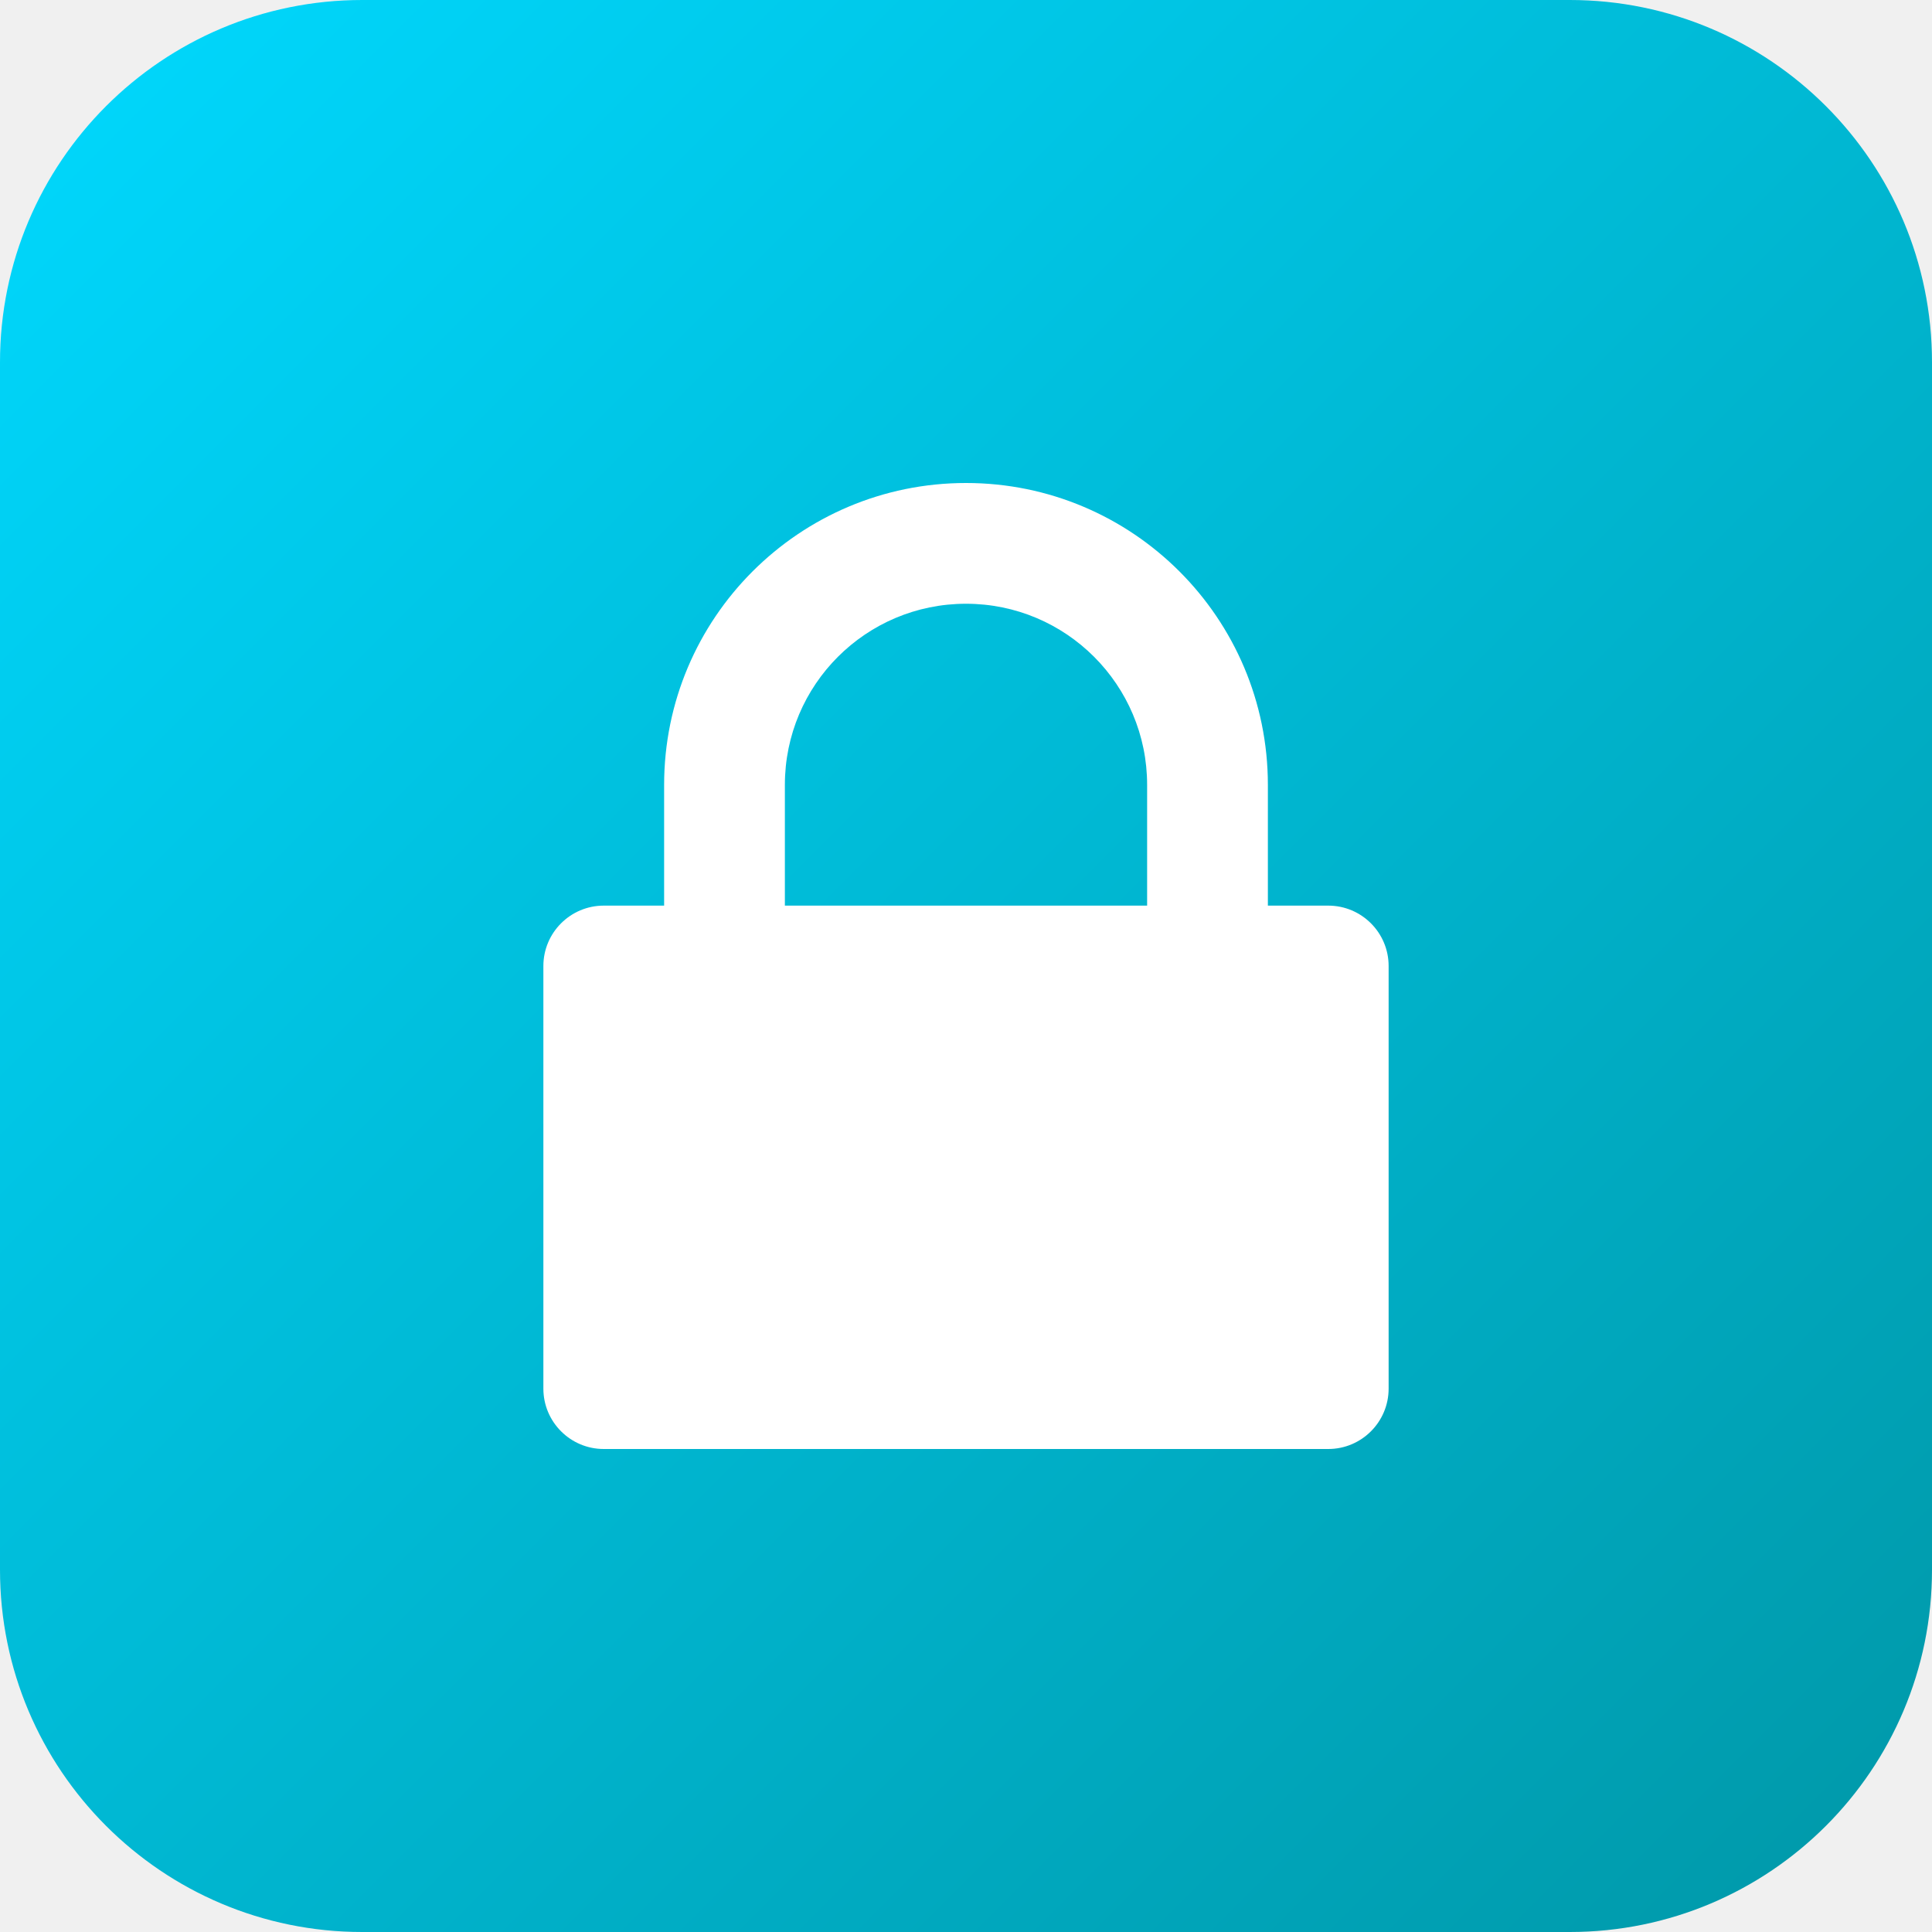
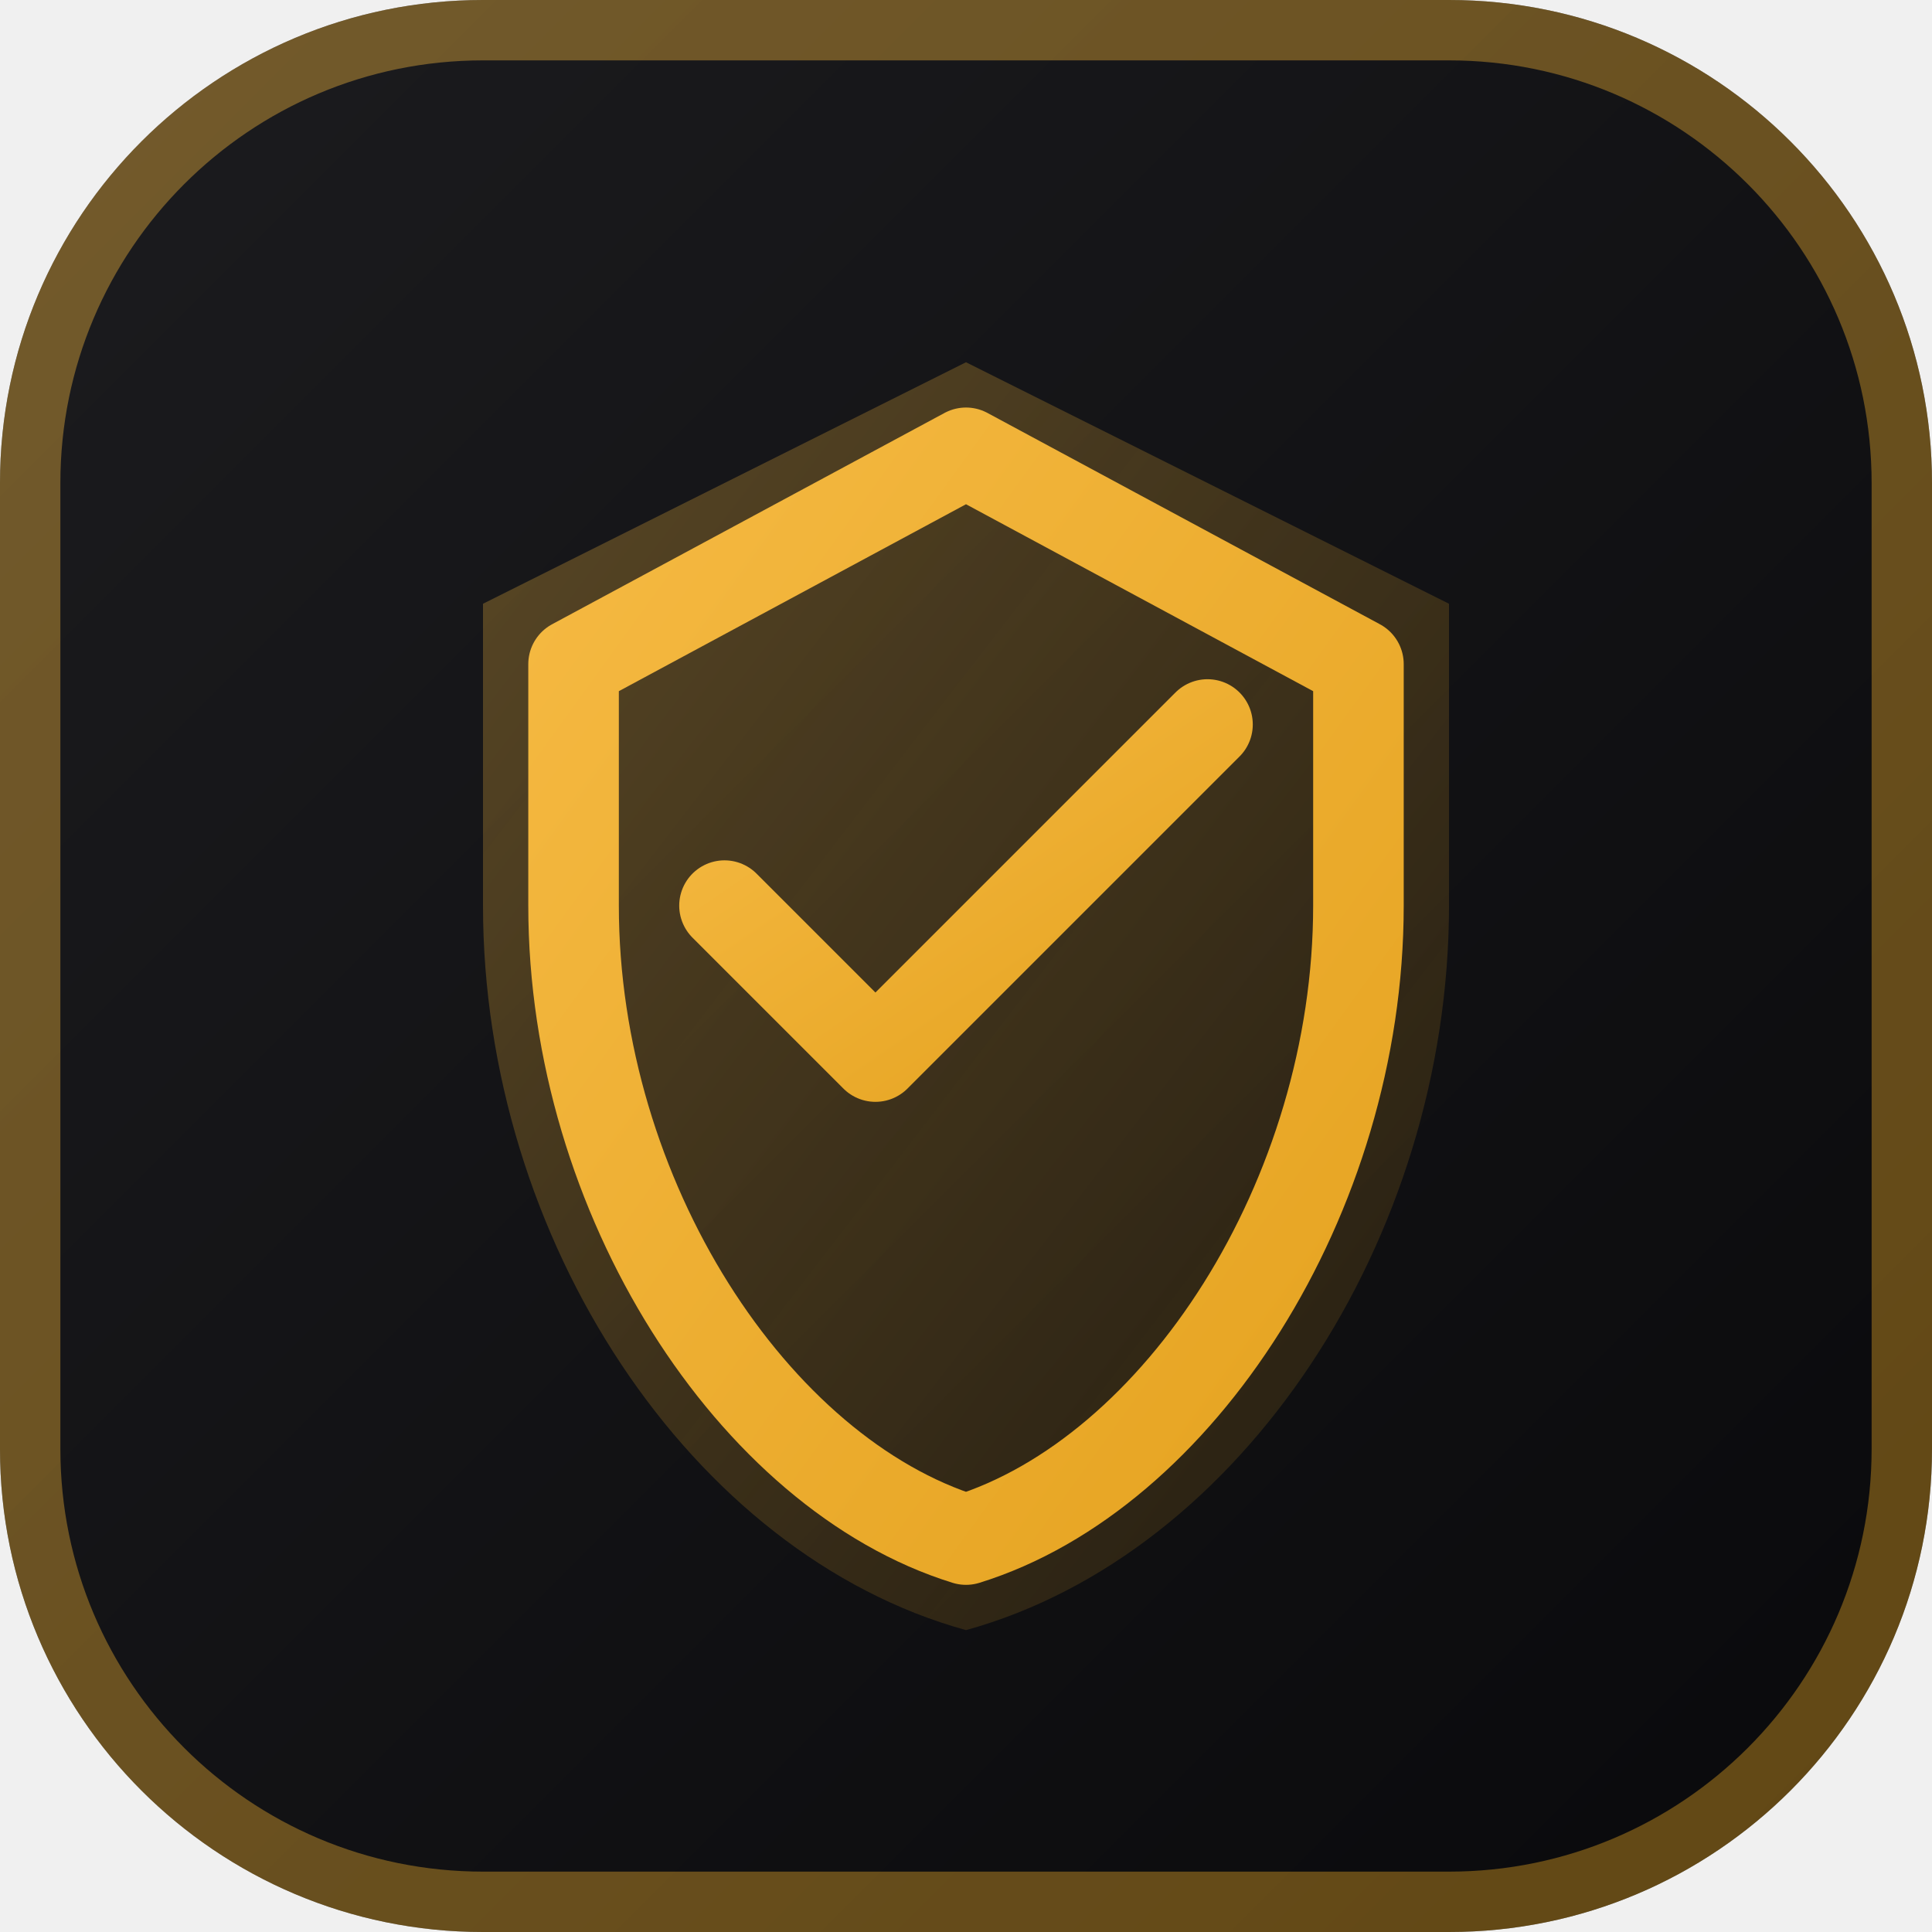
<svg xmlns="http://www.w3.org/2000/svg" width="32" height="32" viewBox="0 0 32 32" fill="none">
  <defs>
    <linearGradient id="bg" x1="0%" y1="0%" x2="100%" y2="100%">
-       <stop offset="0%" stop-color="#00D9FF" />
-       <stop offset="100%" stop-color="#0097A7" />
+       <stop offset="0%" stop-color="#1C1C1F" />
+       <stop offset="100%" stop-color="#09090B" />
+     </linearGradient>
+     <linearGradient id="shield" x1="0%" y1="0%" x2="100%" y2="100%">
+       <stop offset="0%" stop-color="#F5B942" />
+       <stop offset="100%" stop-color="#E5A320" />
+     </linearGradient>
+     <linearGradient id="glow" x1="0%" y1="0%" x2="100%" y2="100%">
+       <stop offset="0%" stop-color="#F5B942" stop-opacity="0.3" />
+       <stop offset="100%" stop-color="#E5A320" stop-opacity="0.1" />
    </linearGradient>
  </defs>
-   <rect width="32" height="32" rx="6" fill="url(#bg)" />
-   <path d="M16 8C13.239 8 11 10.239 11 13V15H10C9.448 15 9 15.448 9 16V23C9 23.552 9.448 24 10 24H22C22.552 24 23 23.552 23 23V16C23 15.448 22.552 15 22 15H21V13C21 10.239 18.761 8 16 8ZM13 13C13 11.343 14.343 10 16 10C17.657 10 19 11.343 19 13V15H13V13Z" fill="white" />
+   <rect width="32" height="32" rx="8" fill="url(#bg)" />
+   <rect x="0.5" y="0.5" width="31" height="31" rx="7.5" stroke="url(#shield)" stroke-opacity="0.4" />
+   <path d="M16 6L8 10V15C8 20.52 11.44 25.74 16 27C20.56 25.74 24 20.52 24 15V10L16 6Z" fill="url(#glow)" />
+   <path d="M16 7.5L9.5 11V15C9.5 19.83 12.48 24.41 16 25.5C19.52 24.41 22.5 19.83 22.5 15V11L16 7.5Z" stroke="url(#shield)" stroke-width="1.5" stroke-linecap="round" stroke-linejoin="round" fill="none" />
+   <path d="M12 15L14.5 17.5L20 12" stroke="url(#shield)" stroke-width="1.5" stroke-linecap="round" stroke-linejoin="round" />
</svg>
